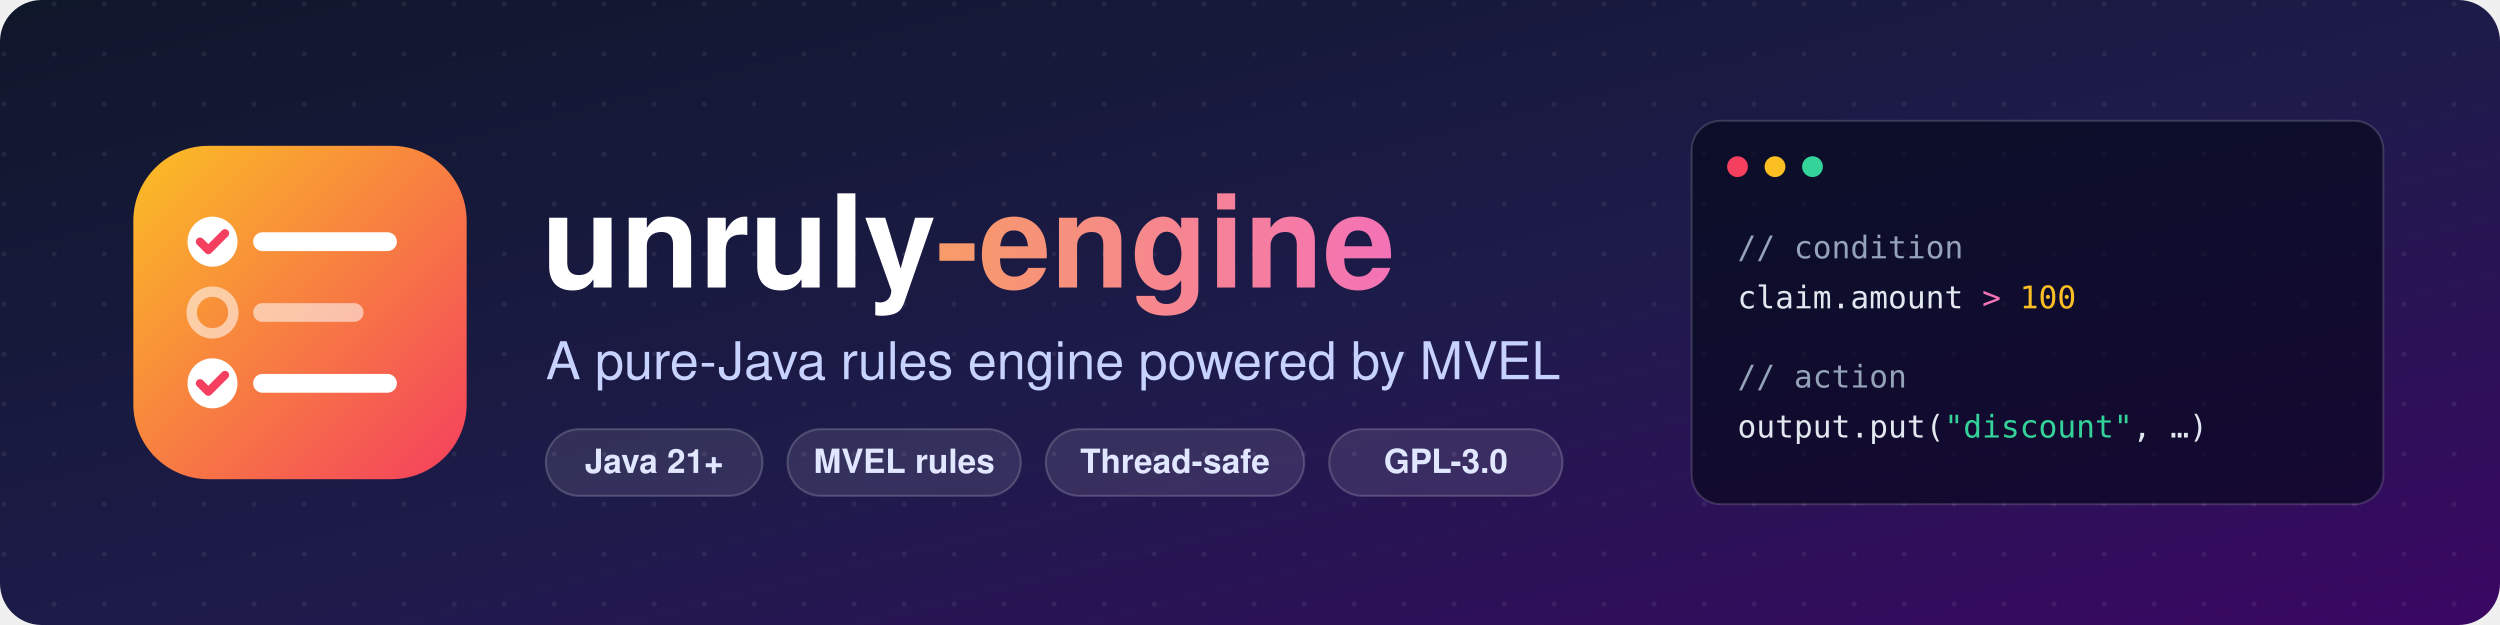
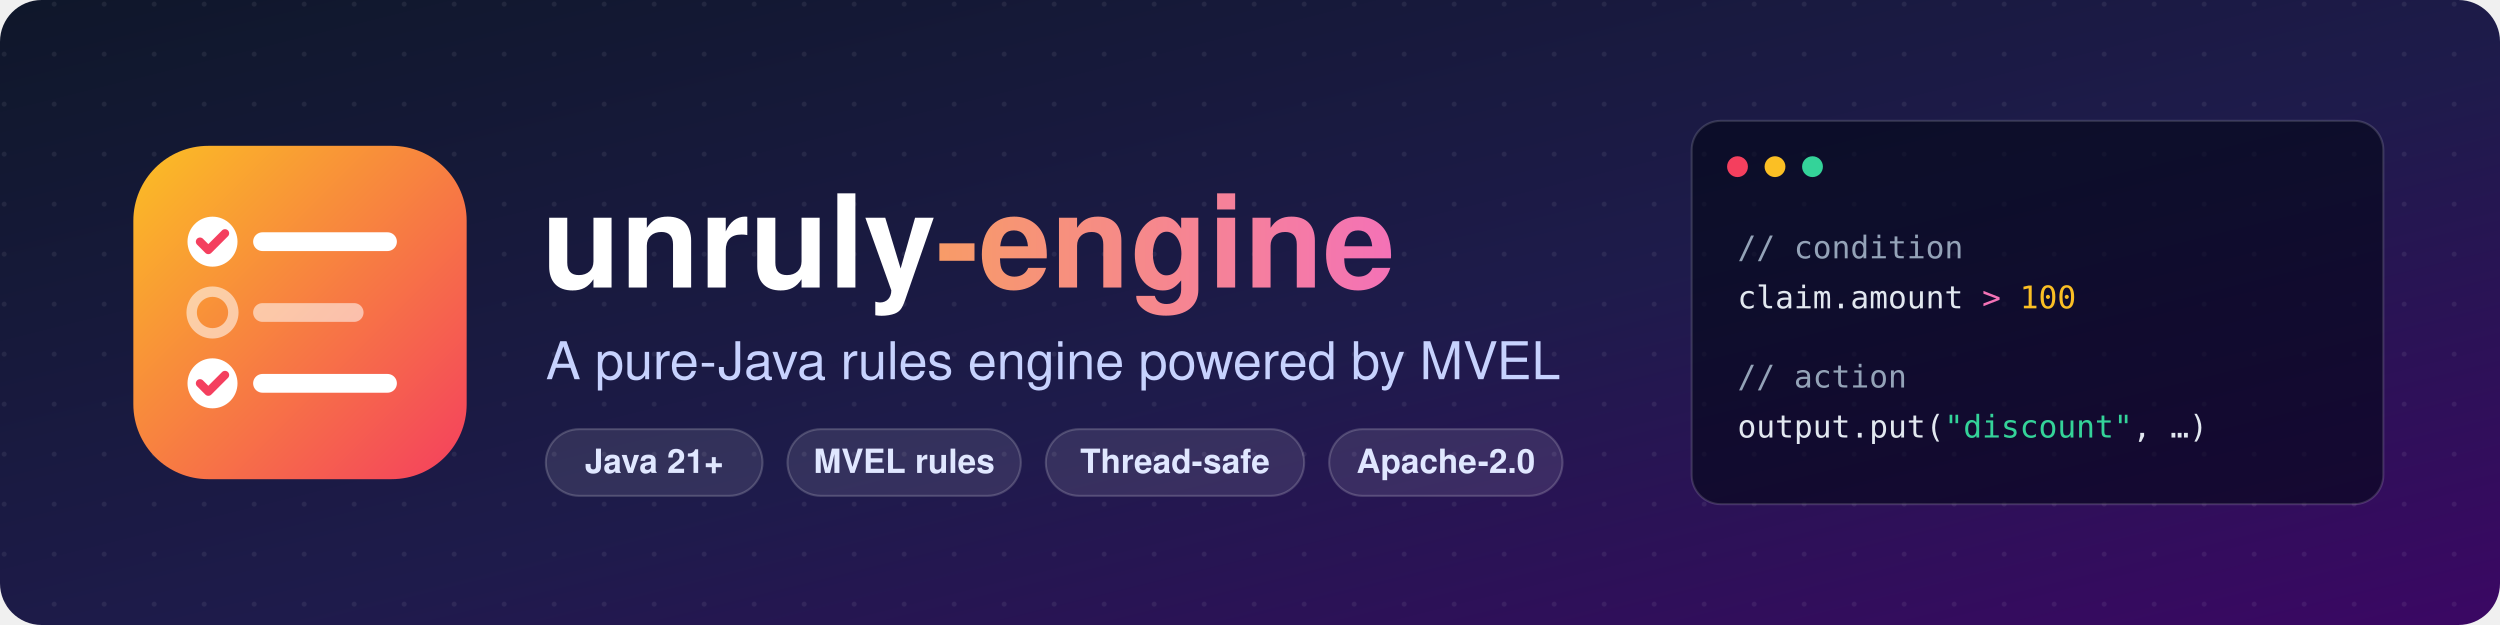
<svg xmlns="http://www.w3.org/2000/svg" width="1200" height="300" viewBox="0 0 1200 300" role="img" aria-labelledby="title desc">
  <defs>
    <linearGradient id="bg" x1="0" y1="0" x2="1" y2="1">
      <stop offset="0" stop-color="#0f172a" />
      <stop offset="0.55" stop-color="#1e1b4b" />
      <stop offset="1" stop-color="#3b0764" />
    </linearGradient>
    <linearGradient id="mark" x1="0" y1="0" x2="1" y2="1">
      <stop offset="0" stop-color="#fbbf24" />
      <stop offset="1" stop-color="#f43f5e" />
    </linearGradient>
    <linearGradient id="accent" x1="0" y1="0" x2="1" y2="0">
      <stop offset="0" stop-color="#fbbf24" />
      <stop offset="1" stop-color="#f472b6" />
    </linearGradient>
    <pattern id="dots" width="24" height="24" patternUnits="userSpaceOnUse">
      <circle cx="2" cy="2" r="1.2" fill="#ffffff" fill-opacity="0.07" />
    </pattern>
  </defs>
  <rect width="1200" height="300" rx="20" fill="url(#bg)" />
  <rect width="1200" height="300" rx="20" fill="url(#dots)" />
  <g transform="translate(64 70)">
    <rect width="160" height="160" rx="36" fill="url(#mark)" />
    <g fill="none" stroke="#ffffff" stroke-width="9" stroke-linecap="round" stroke-linejoin="round">
      <path d="M62 46 H122" />
      <path d="M62 80 H106" stroke-opacity="0.55" />
      <path d="M62 114 H122" />
    </g>
    <circle cx="38" cy="46" r="12" fill="#ffffff" />
    <circle cx="38" cy="80" r="10" fill="none" stroke="#ffffff" stroke-width="5" stroke-opacity="0.55" />
    <circle cx="38" cy="114" r="12" fill="#ffffff" />
    <path d="M32 46 l4 4 l8 -8" fill="none" stroke="#f43f5e" stroke-width="4" stroke-linecap="round" stroke-linejoin="round" />
    <path d="M32 114 l4 4 l8 -8" fill="none" stroke="#f43f5e" stroke-width="4" stroke-linecap="round" stroke-linejoin="round" />
  </g>
  <text x="260" y="138" font-family="Segoe UI, -apple-system, BlinkMacSystemFont, Helvetica, Arial, sans-serif" font-size="62" font-weight="700" fill="#ffffff">unruly<tspan fill="url(#accent)">-engine</tspan>
  </text>
  <text x="262" y="182" font-family="Segoe UI, -apple-system, BlinkMacSystemFont, Helvetica, Arial, sans-serif" font-size="25" fill="#c7d2fe">A pure-Java rules engine powered by MVEL</text>
  <g font-family="Segoe UI, -apple-system, BlinkMacSystemFont, Helvetica, Arial, sans-serif" font-size="16" font-weight="600" fill="#e0e7ff">
    <rect x="262" y="206" width="104" height="32" rx="16" fill="#ffffff" fill-opacity="0.1" stroke="#ffffff" stroke-opacity="0.18" />
    <text x="314" y="227" text-anchor="middle">Java 21+</text>
    <rect x="378" y="206" width="112" height="32" rx="16" fill="#ffffff" fill-opacity="0.1" stroke="#ffffff" stroke-opacity="0.18" />
    <text x="434" y="227" text-anchor="middle">MVEL rules</text>
    <rect x="502" y="206" width="124" height="32" rx="16" fill="#ffffff" fill-opacity="0.1" stroke="#ffffff" stroke-opacity="0.18" />
    <text x="564" y="227" text-anchor="middle">Thread-safe</text>
    <rect x="638" y="206" width="112" height="32" rx="16" fill="#ffffff" fill-opacity="0.1" stroke="#ffffff" stroke-opacity="0.18" />
-     <text x="694" y="227" text-anchor="middle">GPL-3.0</text>
+     <text x="694" y="227" text-anchor="middle">Apache-2.0</text>
  </g>
  <g transform="translate(812 58)">
    <rect width="332" height="184" rx="14" fill="#020617" fill-opacity="0.6" stroke="#ffffff" stroke-opacity="0.15" />
    <circle cx="22" cy="22" r="5" fill="#f43f5e" />
    <circle cx="40" cy="22" r="5" fill="#fbbf24" />
    <circle cx="58" cy="22" r="5" fill="#34d399" />
    <g font-family="Cascadia Code, Consolas, Menlo, monospace" font-size="15">
      <text x="22" y="66" fill="#94a3b8">// condition</text>
      <text x="22" y="90" fill="#e2e8f0">claim.amount <tspan fill="#f472b6">&gt;</tspan>
        <tspan fill="#fbbf24">100</tspan>
      </text>
      <text x="22" y="128" fill="#94a3b8">// action</text>
      <text x="22" y="152" fill="#e2e8f0">output.put(<tspan fill="#34d399">"discount"</tspan>, …)</text>
    </g>
  </g>
</svg>
